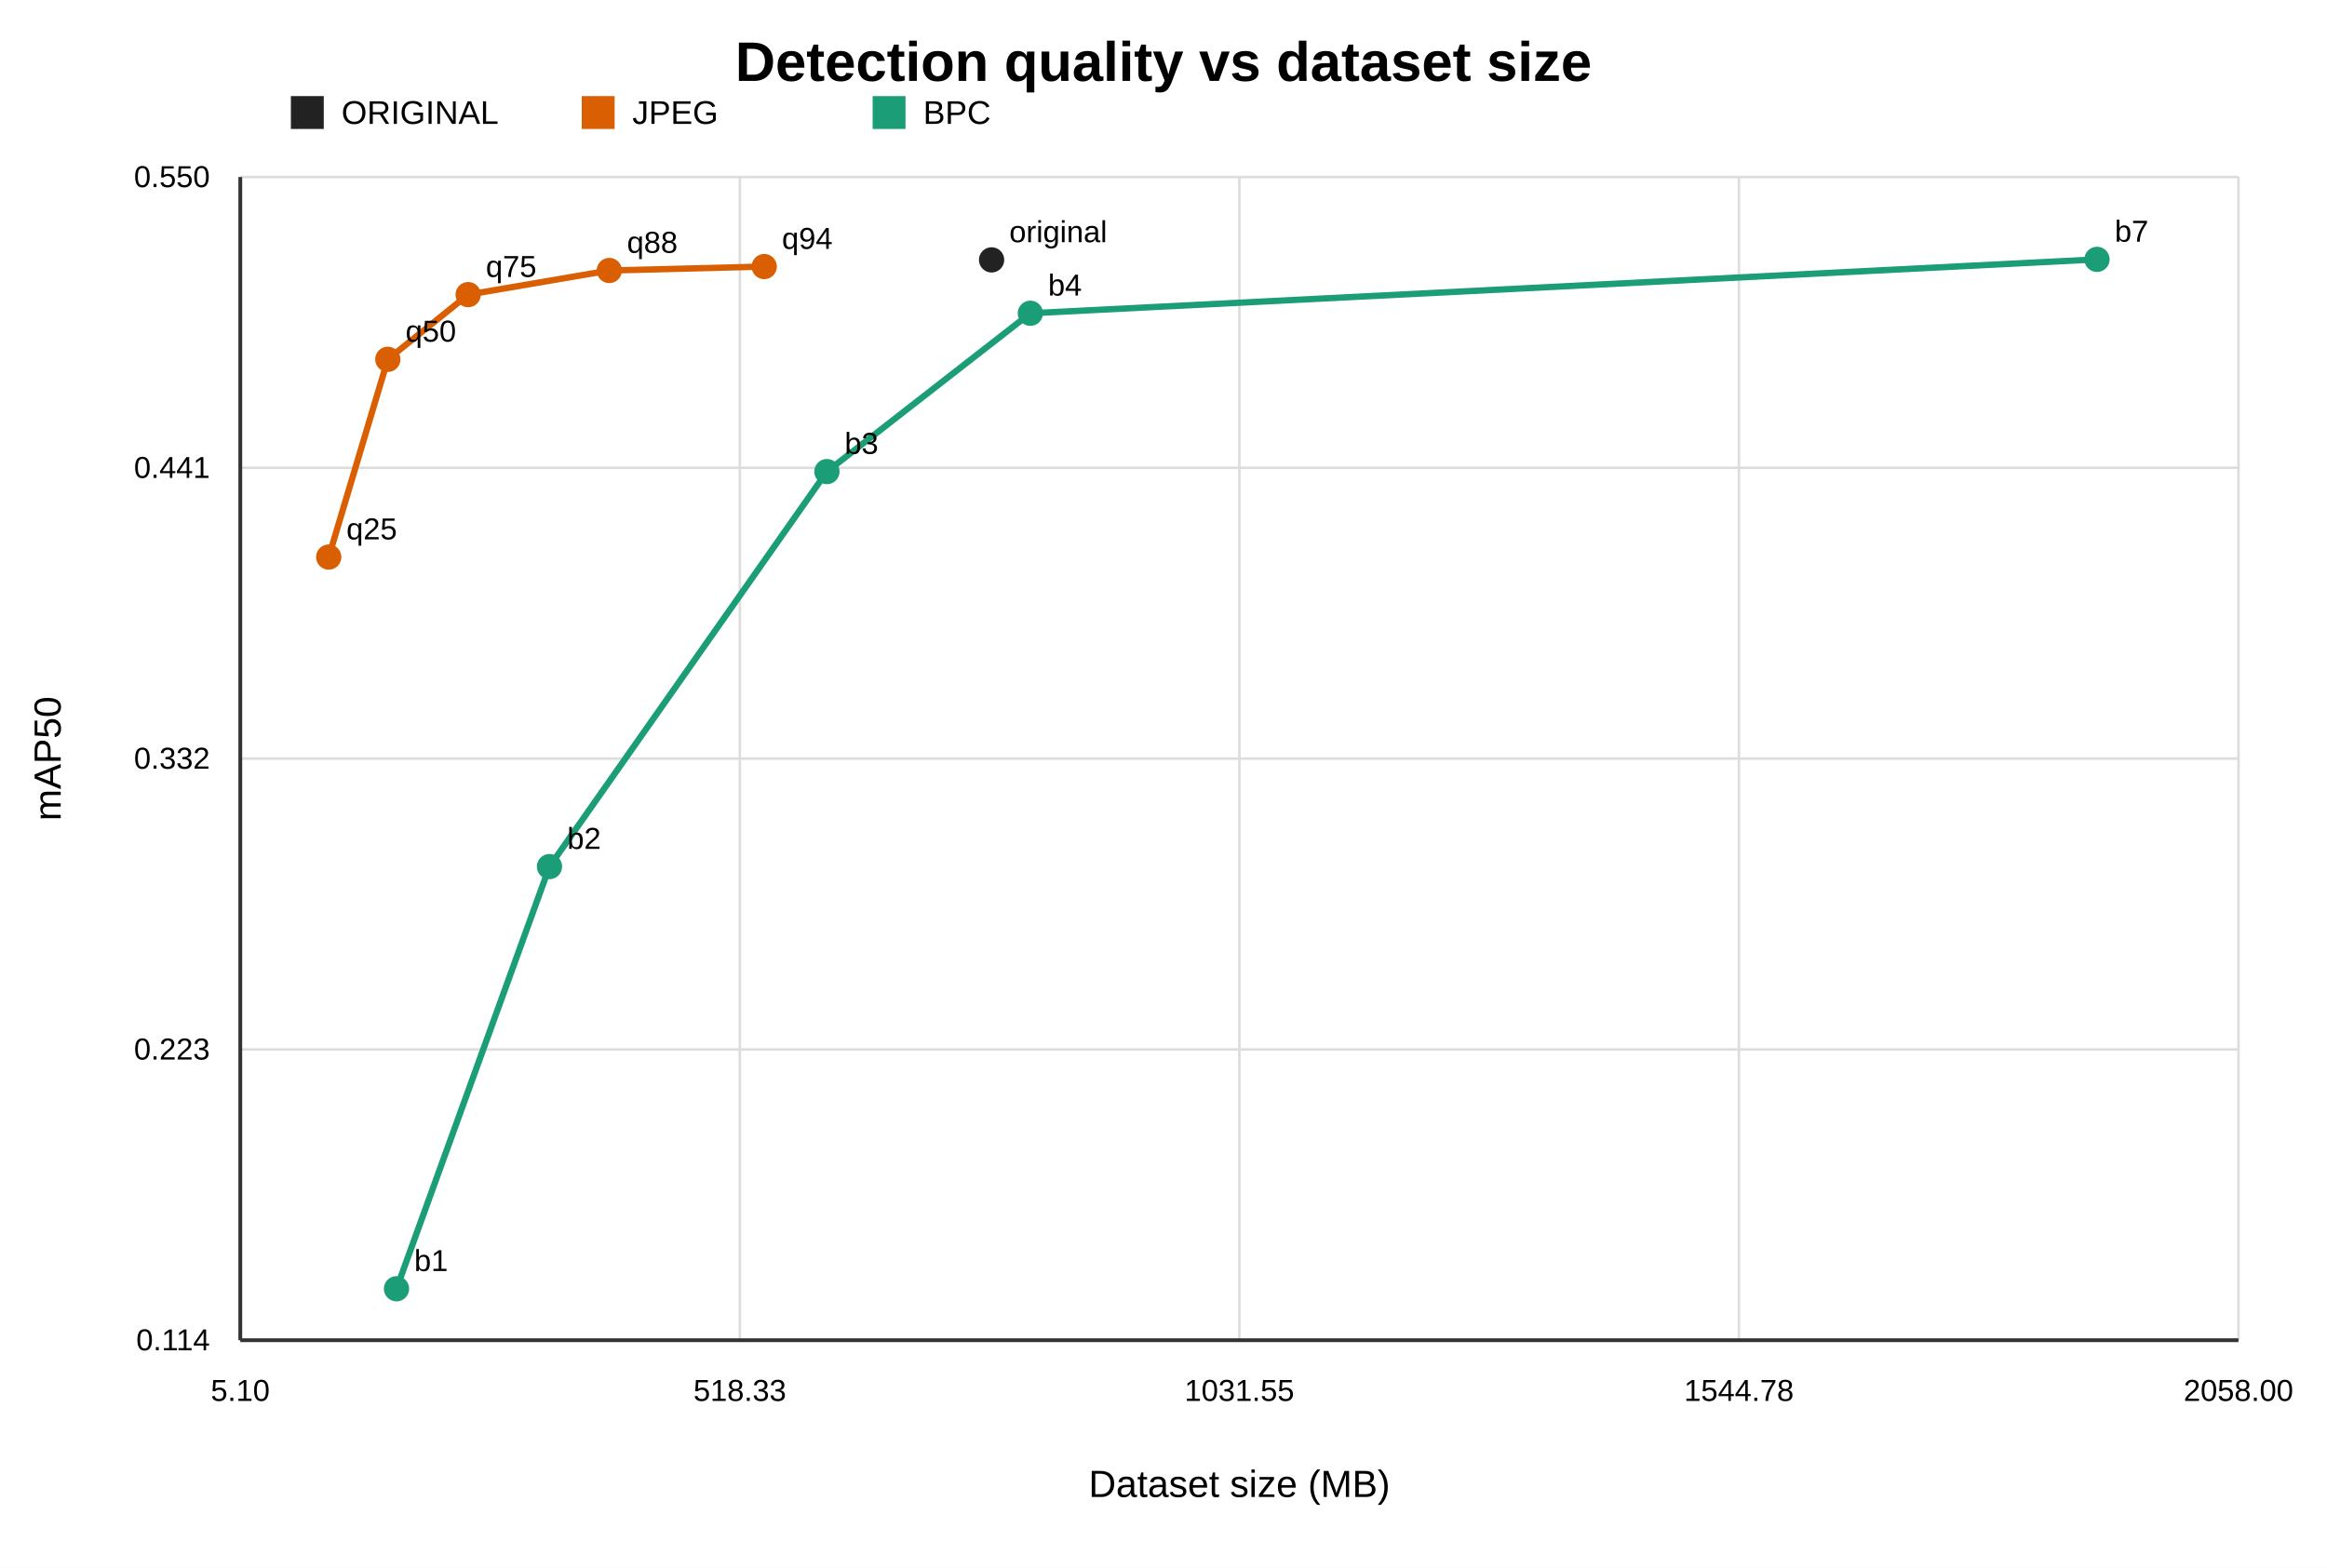
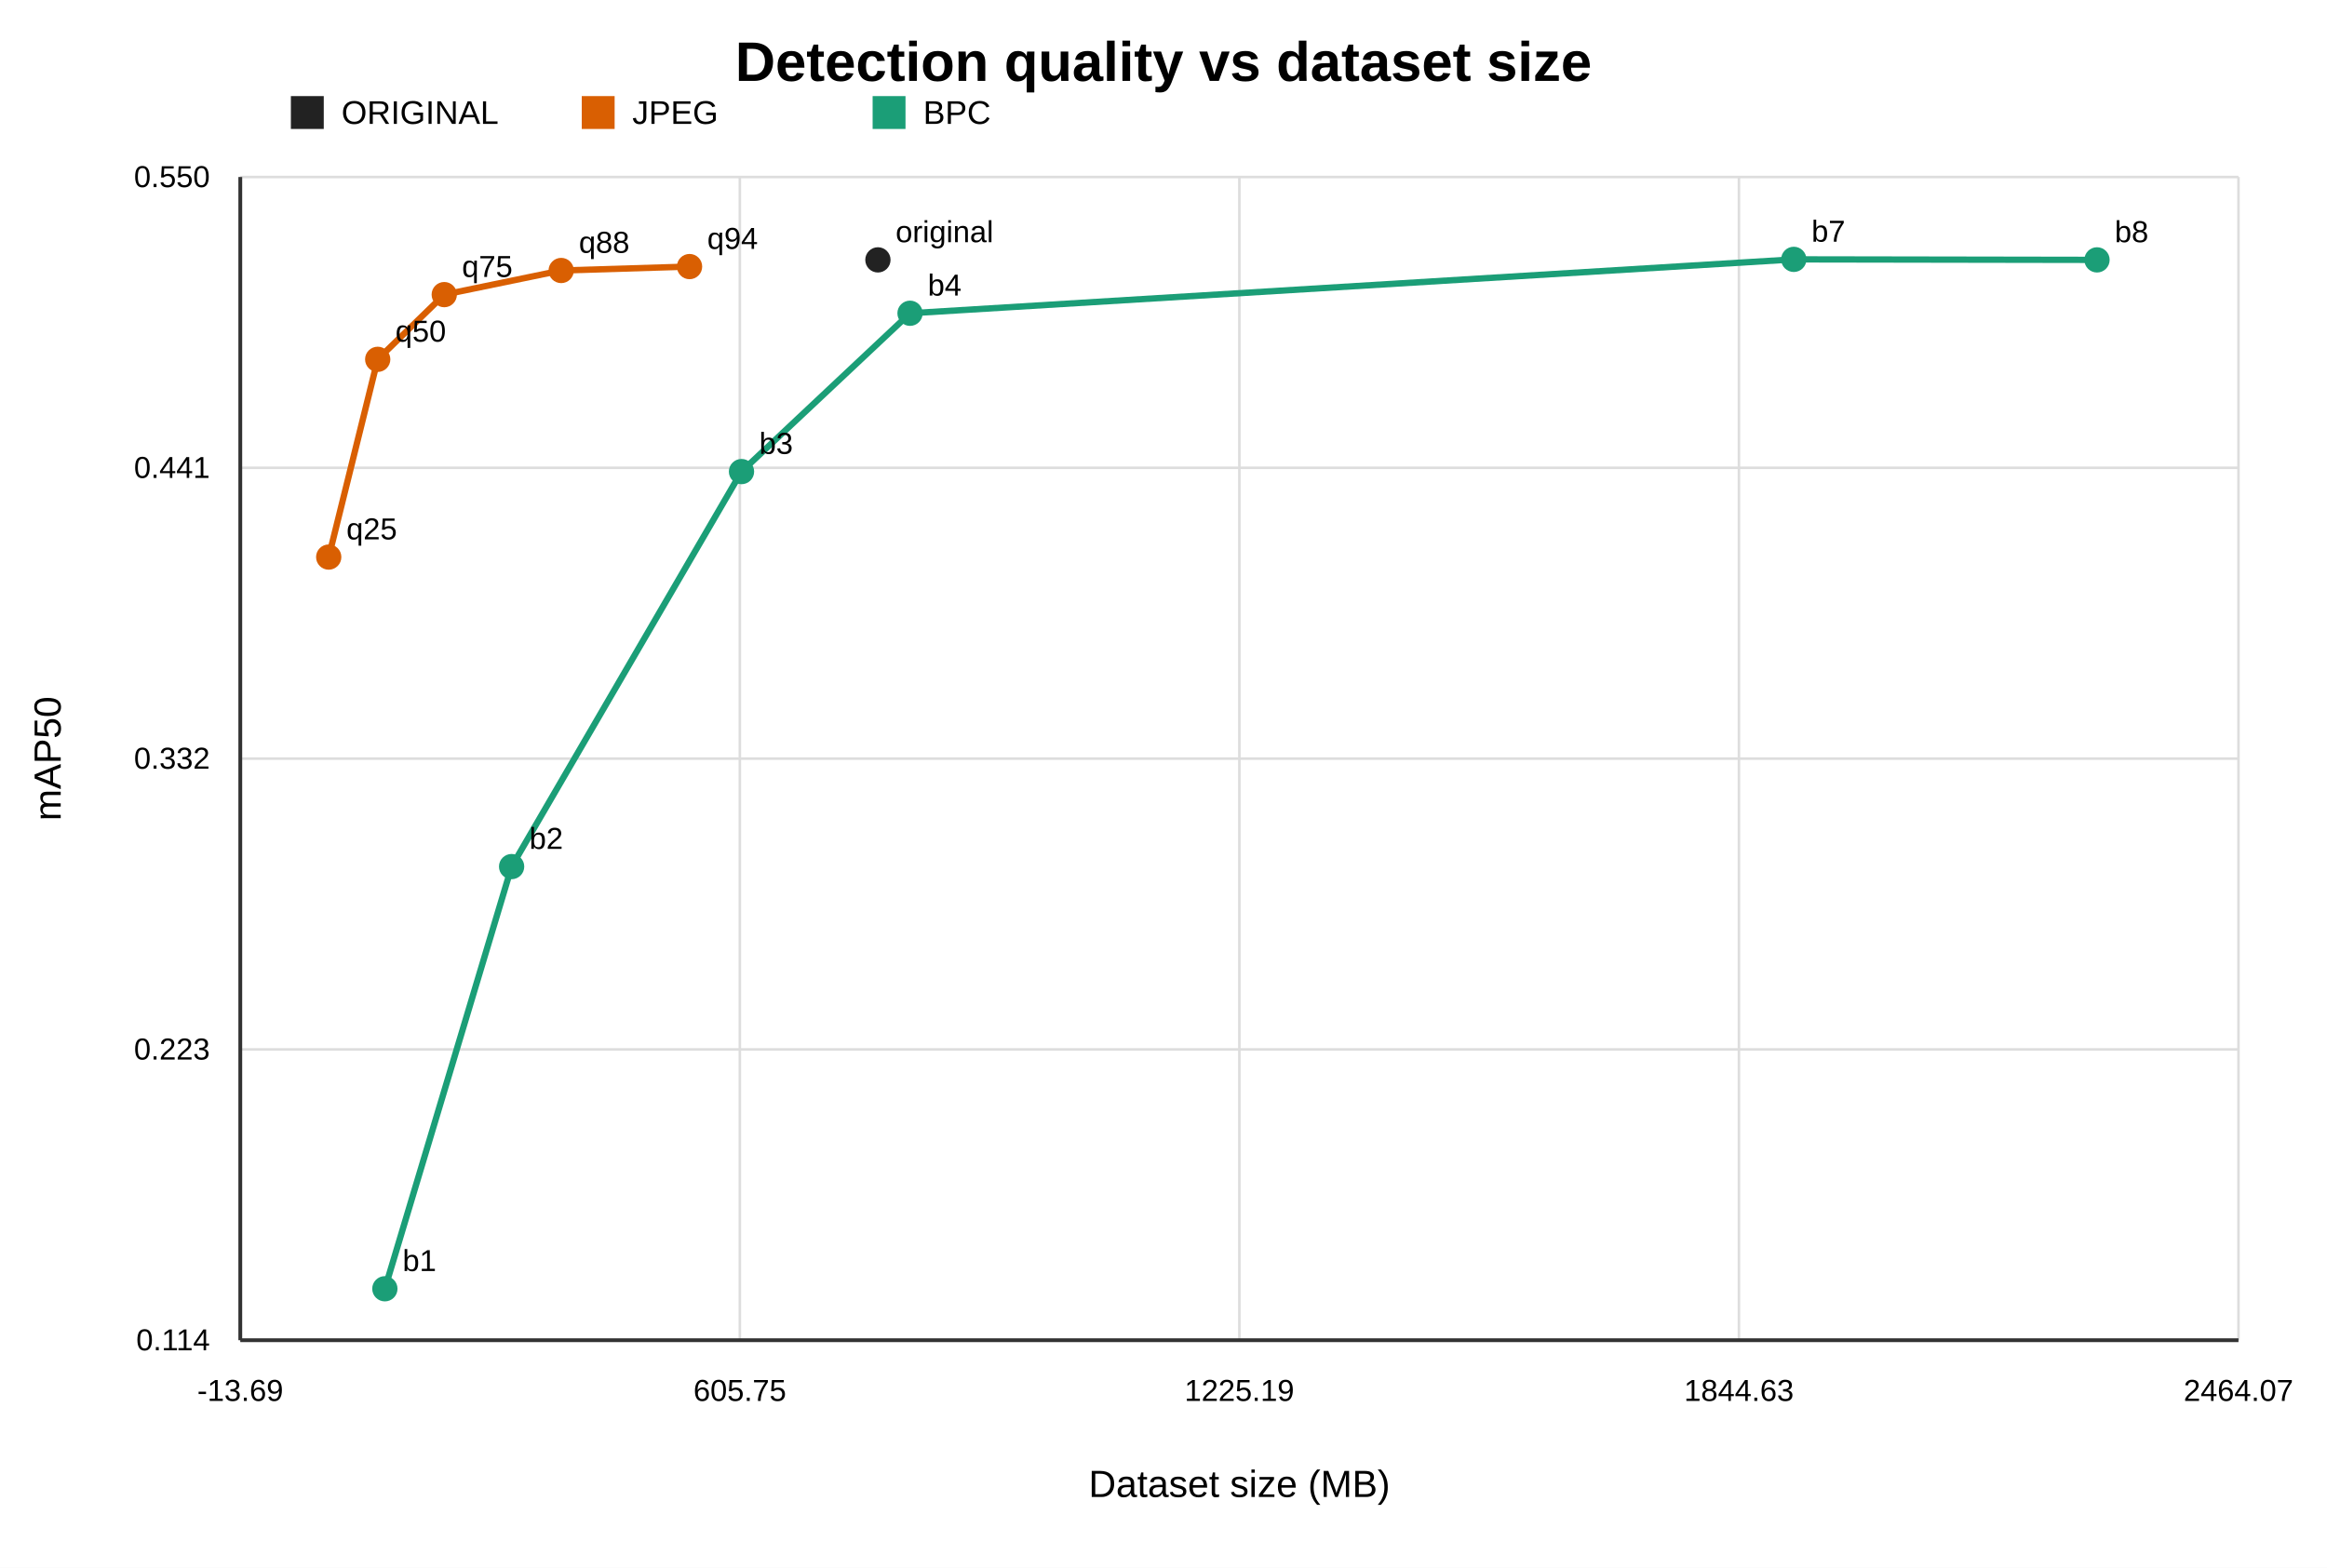
<svg xmlns="http://www.w3.org/2000/svg" width="920" height="620" viewBox="0 0 920 620">
  <rect x="0" y="0" width="920" height="620" fill="white" />
  <text x="460.0" y="32" text-anchor="middle" font-family="Arial" font-size="22" font-weight="700">Detection quality vs dataset size</text>
  <line x1="95.00" y1="70" x2="95.00" y2="530" stroke="#dddddd" stroke-width="1" />
-   <text x="95.00" y="554" text-anchor="middle" font-family="Arial" font-size="12">5.10</text>
+   <text x="95.00" y="554" text-anchor="middle" font-family="Arial" font-size="12">-13.69</text>
  <line x1="292.50" y1="70" x2="292.50" y2="530" stroke="#dddddd" stroke-width="1" />
-   <text x="292.50" y="554" text-anchor="middle" font-family="Arial" font-size="12">518.33</text>
+   <text x="292.50" y="554" text-anchor="middle" font-family="Arial" font-size="12">605.75</text>
  <line x1="490.00" y1="70" x2="490.00" y2="530" stroke="#dddddd" stroke-width="1" />
-   <text x="490.00" y="554" text-anchor="middle" font-family="Arial" font-size="12">1031.55</text>
+   <text x="490.00" y="554" text-anchor="middle" font-family="Arial" font-size="12">1225.19</text>
  <line x1="687.50" y1="70" x2="687.50" y2="530" stroke="#dddddd" stroke-width="1" />
-   <text x="687.50" y="554" text-anchor="middle" font-family="Arial" font-size="12">1544.78</text>
+   <text x="687.50" y="554" text-anchor="middle" font-family="Arial" font-size="12">1844.63</text>
  <line x1="885.00" y1="70" x2="885.00" y2="530" stroke="#dddddd" stroke-width="1" />
-   <text x="885.00" y="554" text-anchor="middle" font-family="Arial" font-size="12">2058.00</text>
+   <text x="885.00" y="554" text-anchor="middle" font-family="Arial" font-size="12">2464.07</text>
  <line x1="95" y1="530.00" x2="885" y2="530.00" stroke="#dddddd" stroke-width="1" />
  <text x="83" y="534.00" text-anchor="end" font-family="Arial" font-size="12">0.114</text>
  <line x1="95" y1="415.00" x2="885" y2="415.00" stroke="#dddddd" stroke-width="1" />
  <text x="83" y="419.00" text-anchor="end" font-family="Arial" font-size="12">0.223</text>
  <line x1="95" y1="300.00" x2="885" y2="300.00" stroke="#dddddd" stroke-width="1" />
  <text x="83" y="304.00" text-anchor="end" font-family="Arial" font-size="12">0.332</text>
  <line x1="95" y1="185.00" x2="885" y2="185.00" stroke="#dddddd" stroke-width="1" />
  <text x="83" y="189.00" text-anchor="end" font-family="Arial" font-size="12">0.441</text>
  <line x1="95" y1="70.00" x2="885" y2="70.00" stroke="#dddddd" stroke-width="1" />
  <text x="83" y="74.00" text-anchor="end" font-family="Arial" font-size="12">0.550</text>
  <line x1="95" y1="530" x2="885" y2="530" stroke="#333333" stroke-width="1.5" />
  <line x1="95" y1="70" x2="95" y2="530" stroke="#333333" stroke-width="1.5" />
  <text x="490.0" y="592" text-anchor="middle" font-family="Arial" font-size="15">Dataset size (MB)</text>
  <text x="24" y="300.0" text-anchor="middle" transform="rotate(-90 24 300.0)" font-family="Arial" font-size="15">mAP50</text>
-   <polyline points="392.03,102.77" fill="none" stroke="#222222" stroke-width="2.5" />
-   <circle cx="392.03" cy="102.77" r="5" fill="#222222" />
-   <text x="399.03" y="95.77" font-family="Arial" font-size="12">original</text>
+   <polyline points="347.09,102.77" fill="none" stroke="#222222" stroke-width="2.5" />
+   <circle cx="347.09" cy="102.77" r="5" fill="#222222" />
+   <text x="354.09" y="95.77" font-family="Arial" font-size="12">original</text>
  <g data-legend="true">
    <rect x="115" y="38" width="13" height="13" fill="#222222" />
    <text x="135" y="49" font-family="Arial" font-size="13">ORIGINAL</text>
  </g>
-   <polyline points="129.96,220.30 153.33,142.10 185.09,116.51 240.89,106.97 302.14,105.42" fill="none" stroke="#d95f02" stroke-width="2.5" />
+   <polyline points="129.96,220.30 149.33,142.10 175.64,116.51 221.87,106.97 272.62,105.42" fill="none" stroke="#d95f02" stroke-width="2.5" />
  <circle cx="129.96" cy="220.30" r="5" fill="#d95f02" />
  <text x="136.96" y="213.30" font-family="Arial" font-size="12">q25</text>
-   <circle cx="153.33" cy="142.10" r="5" fill="#d95f02" />
-   <text x="160.33" y="135.10" font-family="Arial" font-size="12">q50</text>
-   <circle cx="185.09" cy="116.51" r="5" fill="#d95f02" />
-   <text x="192.09" y="109.51" font-family="Arial" font-size="12">q75</text>
-   <circle cx="240.89" cy="106.97" r="5" fill="#d95f02" />
-   <text x="247.89" y="99.97" font-family="Arial" font-size="12">q88</text>
-   <circle cx="302.14" cy="105.42" r="5" fill="#d95f02" />
-   <text x="309.14" y="98.42" font-family="Arial" font-size="12">q94</text>
+   <circle cx="149.33" cy="142.10" r="5" fill="#d95f02" />
+   <text x="156.33" y="135.10" font-family="Arial" font-size="12">q50</text>
+   <circle cx="175.64" cy="116.51" r="5" fill="#d95f02" />
+   <text x="182.64" y="109.51" font-family="Arial" font-size="12">q75</text>
+   <circle cx="221.87" cy="106.97" r="5" fill="#d95f02" />
+   <text x="228.87" y="99.97" font-family="Arial" font-size="12">q88</text>
+   <circle cx="272.62" cy="105.42" r="5" fill="#d95f02" />
+   <text x="279.62" y="98.42" font-family="Arial" font-size="12">q94</text>
  <g data-legend="true">
    <rect x="230" y="38" width="13" height="13" fill="#d95f02" />
    <text x="250" y="49" font-family="Arial" font-size="13">JPEG</text>
  </g>
-   <polyline points="156.76,509.65 217.24,342.70 326.93,186.49 407.36,123.88 829.07,102.57" fill="none" stroke="#1b9e77" stroke-width="2.5" />
-   <circle cx="156.76" cy="509.65" r="5" fill="#1b9e77" />
-   <text x="163.76" y="502.65" font-family="Arial" font-size="12">b1</text>
-   <circle cx="217.24" cy="342.70" r="5" fill="#1b9e77" />
-   <text x="224.24" y="335.70" font-family="Arial" font-size="12">b2</text>
-   <circle cx="326.93" cy="186.49" r="5" fill="#1b9e77" />
-   <text x="333.93" y="179.49" font-family="Arial" font-size="12">b3</text>
-   <circle cx="407.36" cy="123.88" r="5" fill="#1b9e77" />
-   <text x="414.36" y="116.88" font-family="Arial" font-size="12">b4</text>
-   <circle cx="829.07" cy="102.57" r="5" fill="#1b9e77" />
-   <text x="836.07" y="95.57" font-family="Arial" font-size="12">b7</text>
+   <polyline points="152.16,509.65 202.27,342.70 293.16,186.49 359.79,123.88 709.19,102.57 829.07,102.77" fill="none" stroke="#1b9e77" stroke-width="2.5" />
+   <circle cx="152.16" cy="509.65" r="5" fill="#1b9e77" />
+   <text x="159.16" y="502.65" font-family="Arial" font-size="12">b1</text>
+   <circle cx="202.27" cy="342.70" r="5" fill="#1b9e77" />
+   <text x="209.27" y="335.70" font-family="Arial" font-size="12">b2</text>
+   <circle cx="293.16" cy="186.49" r="5" fill="#1b9e77" />
+   <text x="300.16" y="179.49" font-family="Arial" font-size="12">b3</text>
+   <circle cx="359.79" cy="123.88" r="5" fill="#1b9e77" />
+   <text x="366.79" y="116.88" font-family="Arial" font-size="12">b4</text>
+   <circle cx="709.19" cy="102.57" r="5" fill="#1b9e77" />
+   <text x="716.19" y="95.57" font-family="Arial" font-size="12">b7</text>
+   <circle cx="829.07" cy="102.77" r="5" fill="#1b9e77" />
+   <text x="836.07" y="95.77" font-family="Arial" font-size="12">b8</text>
  <g data-legend="true">
    <rect x="345" y="38" width="13" height="13" fill="#1b9e77" />
    <text x="365" y="49" font-family="Arial" font-size="13">BPC</text>
  </g>
</svg>
